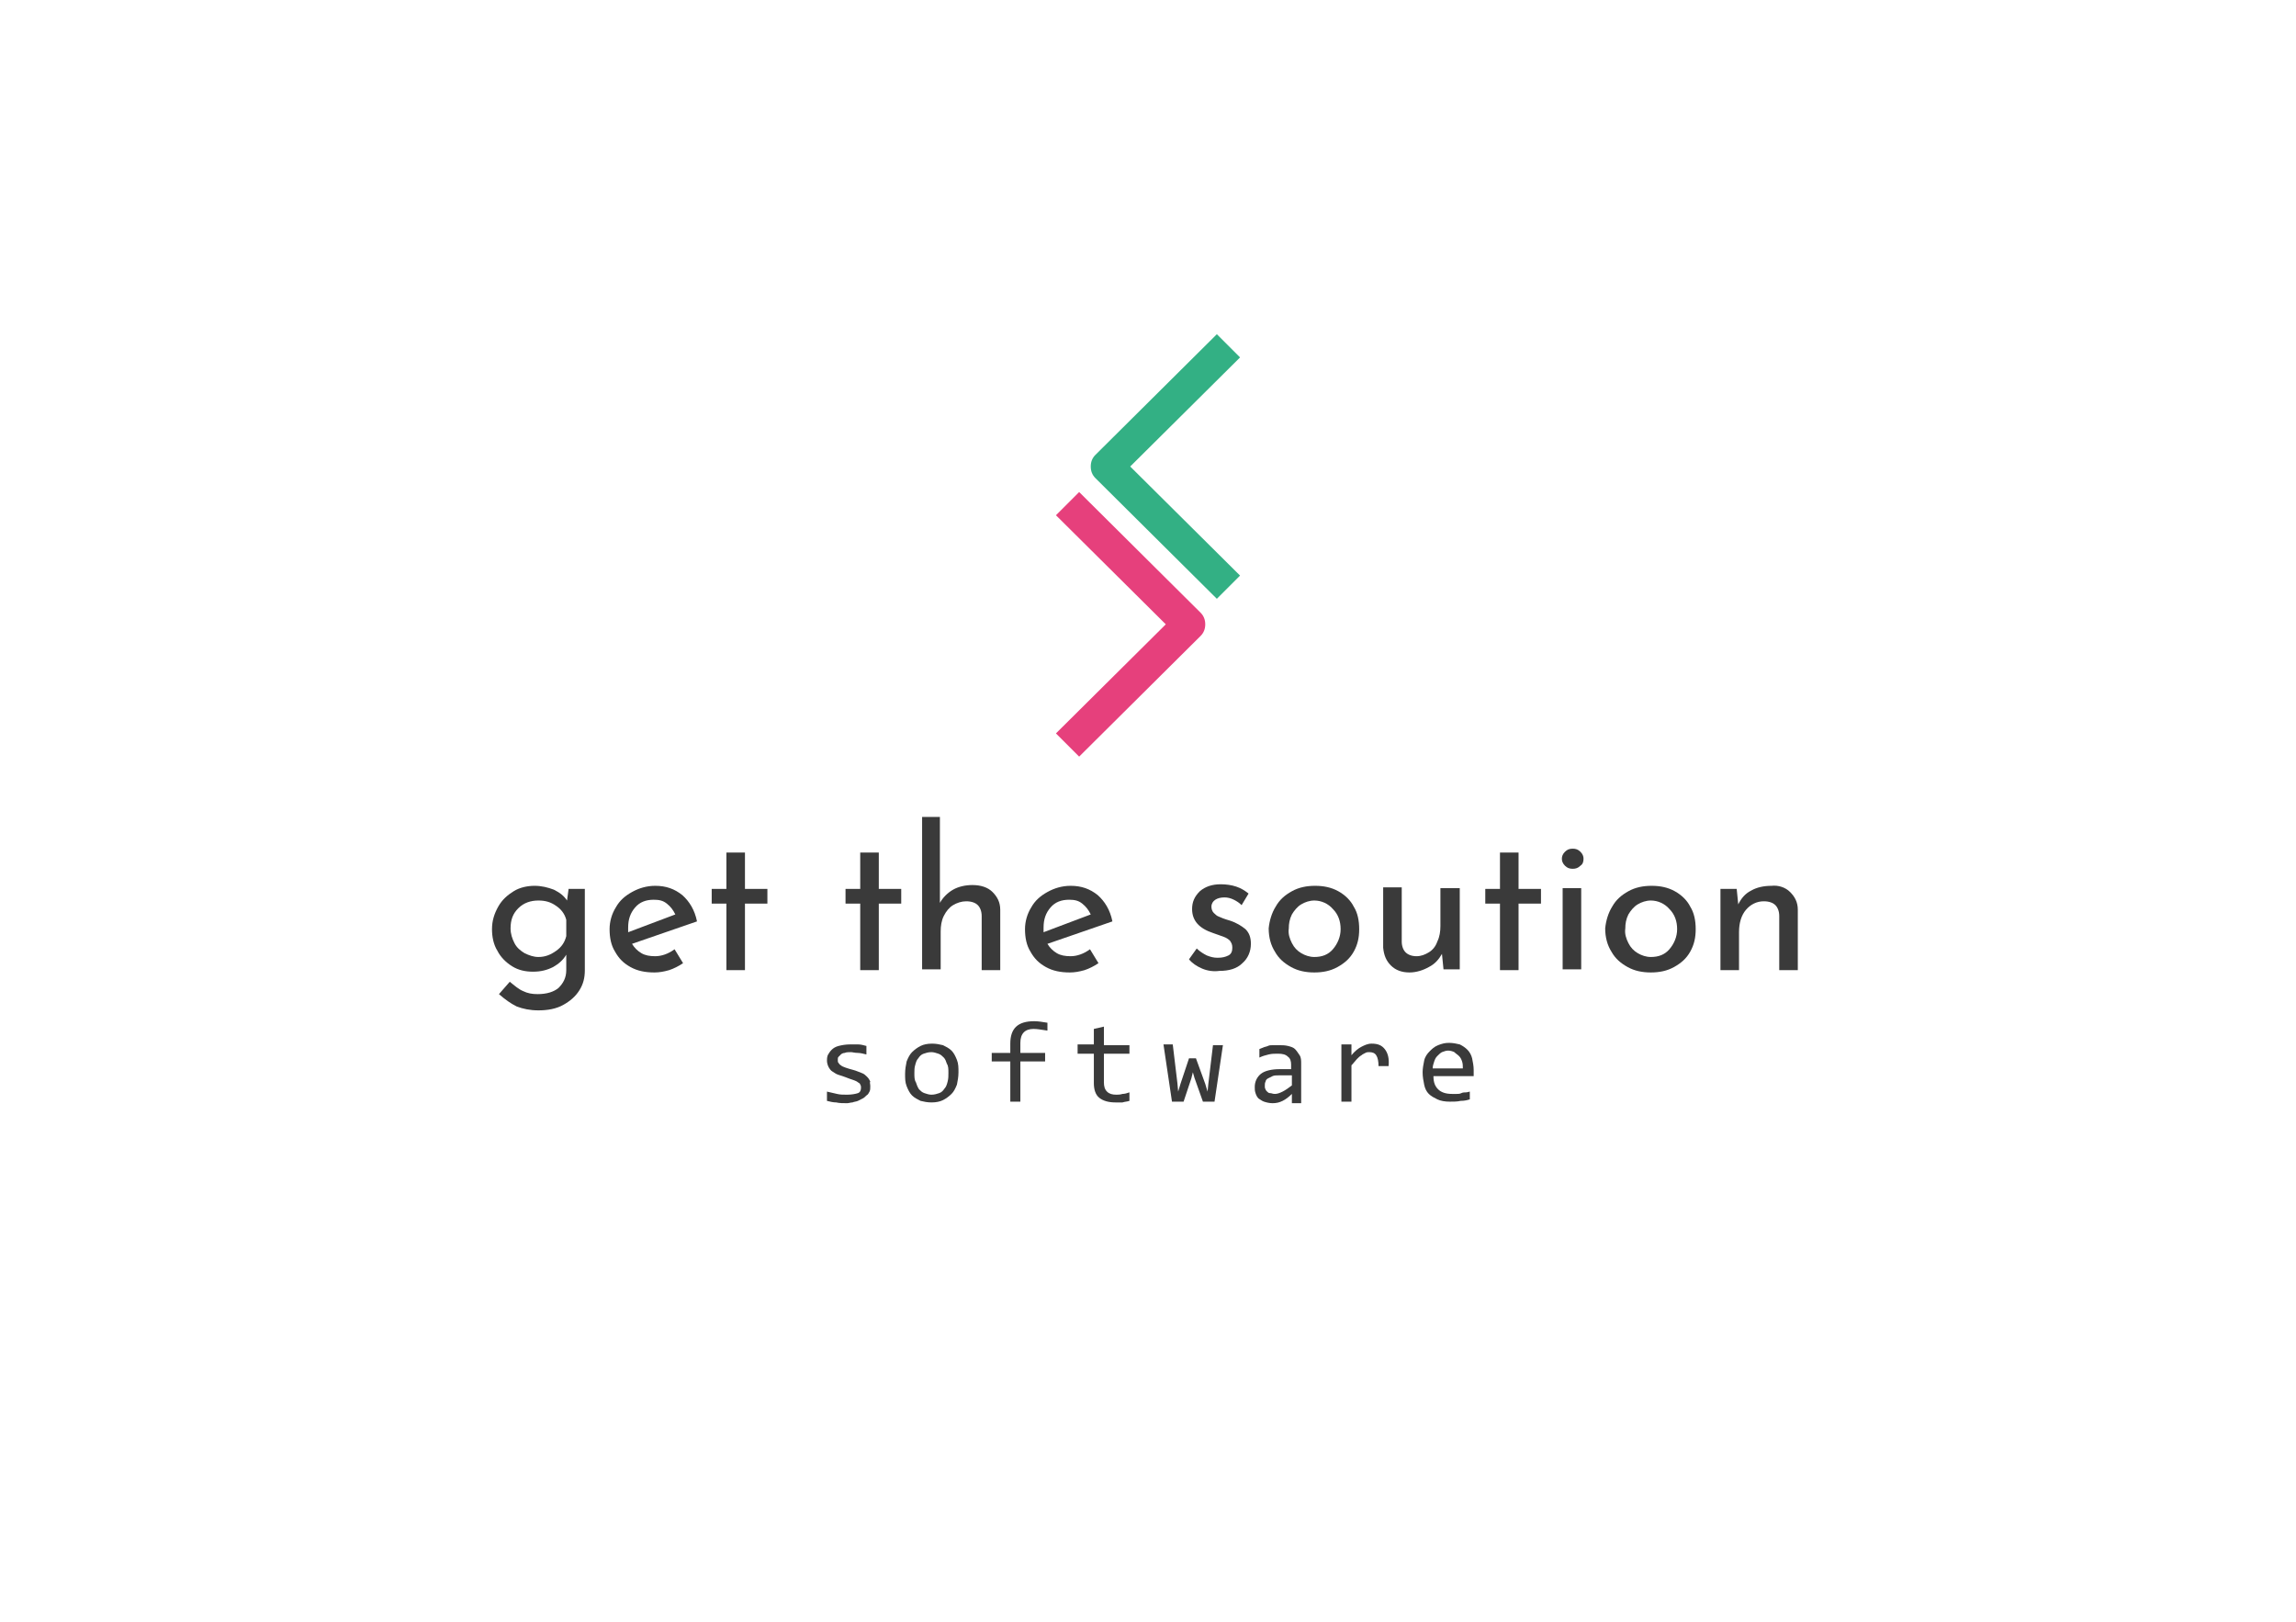
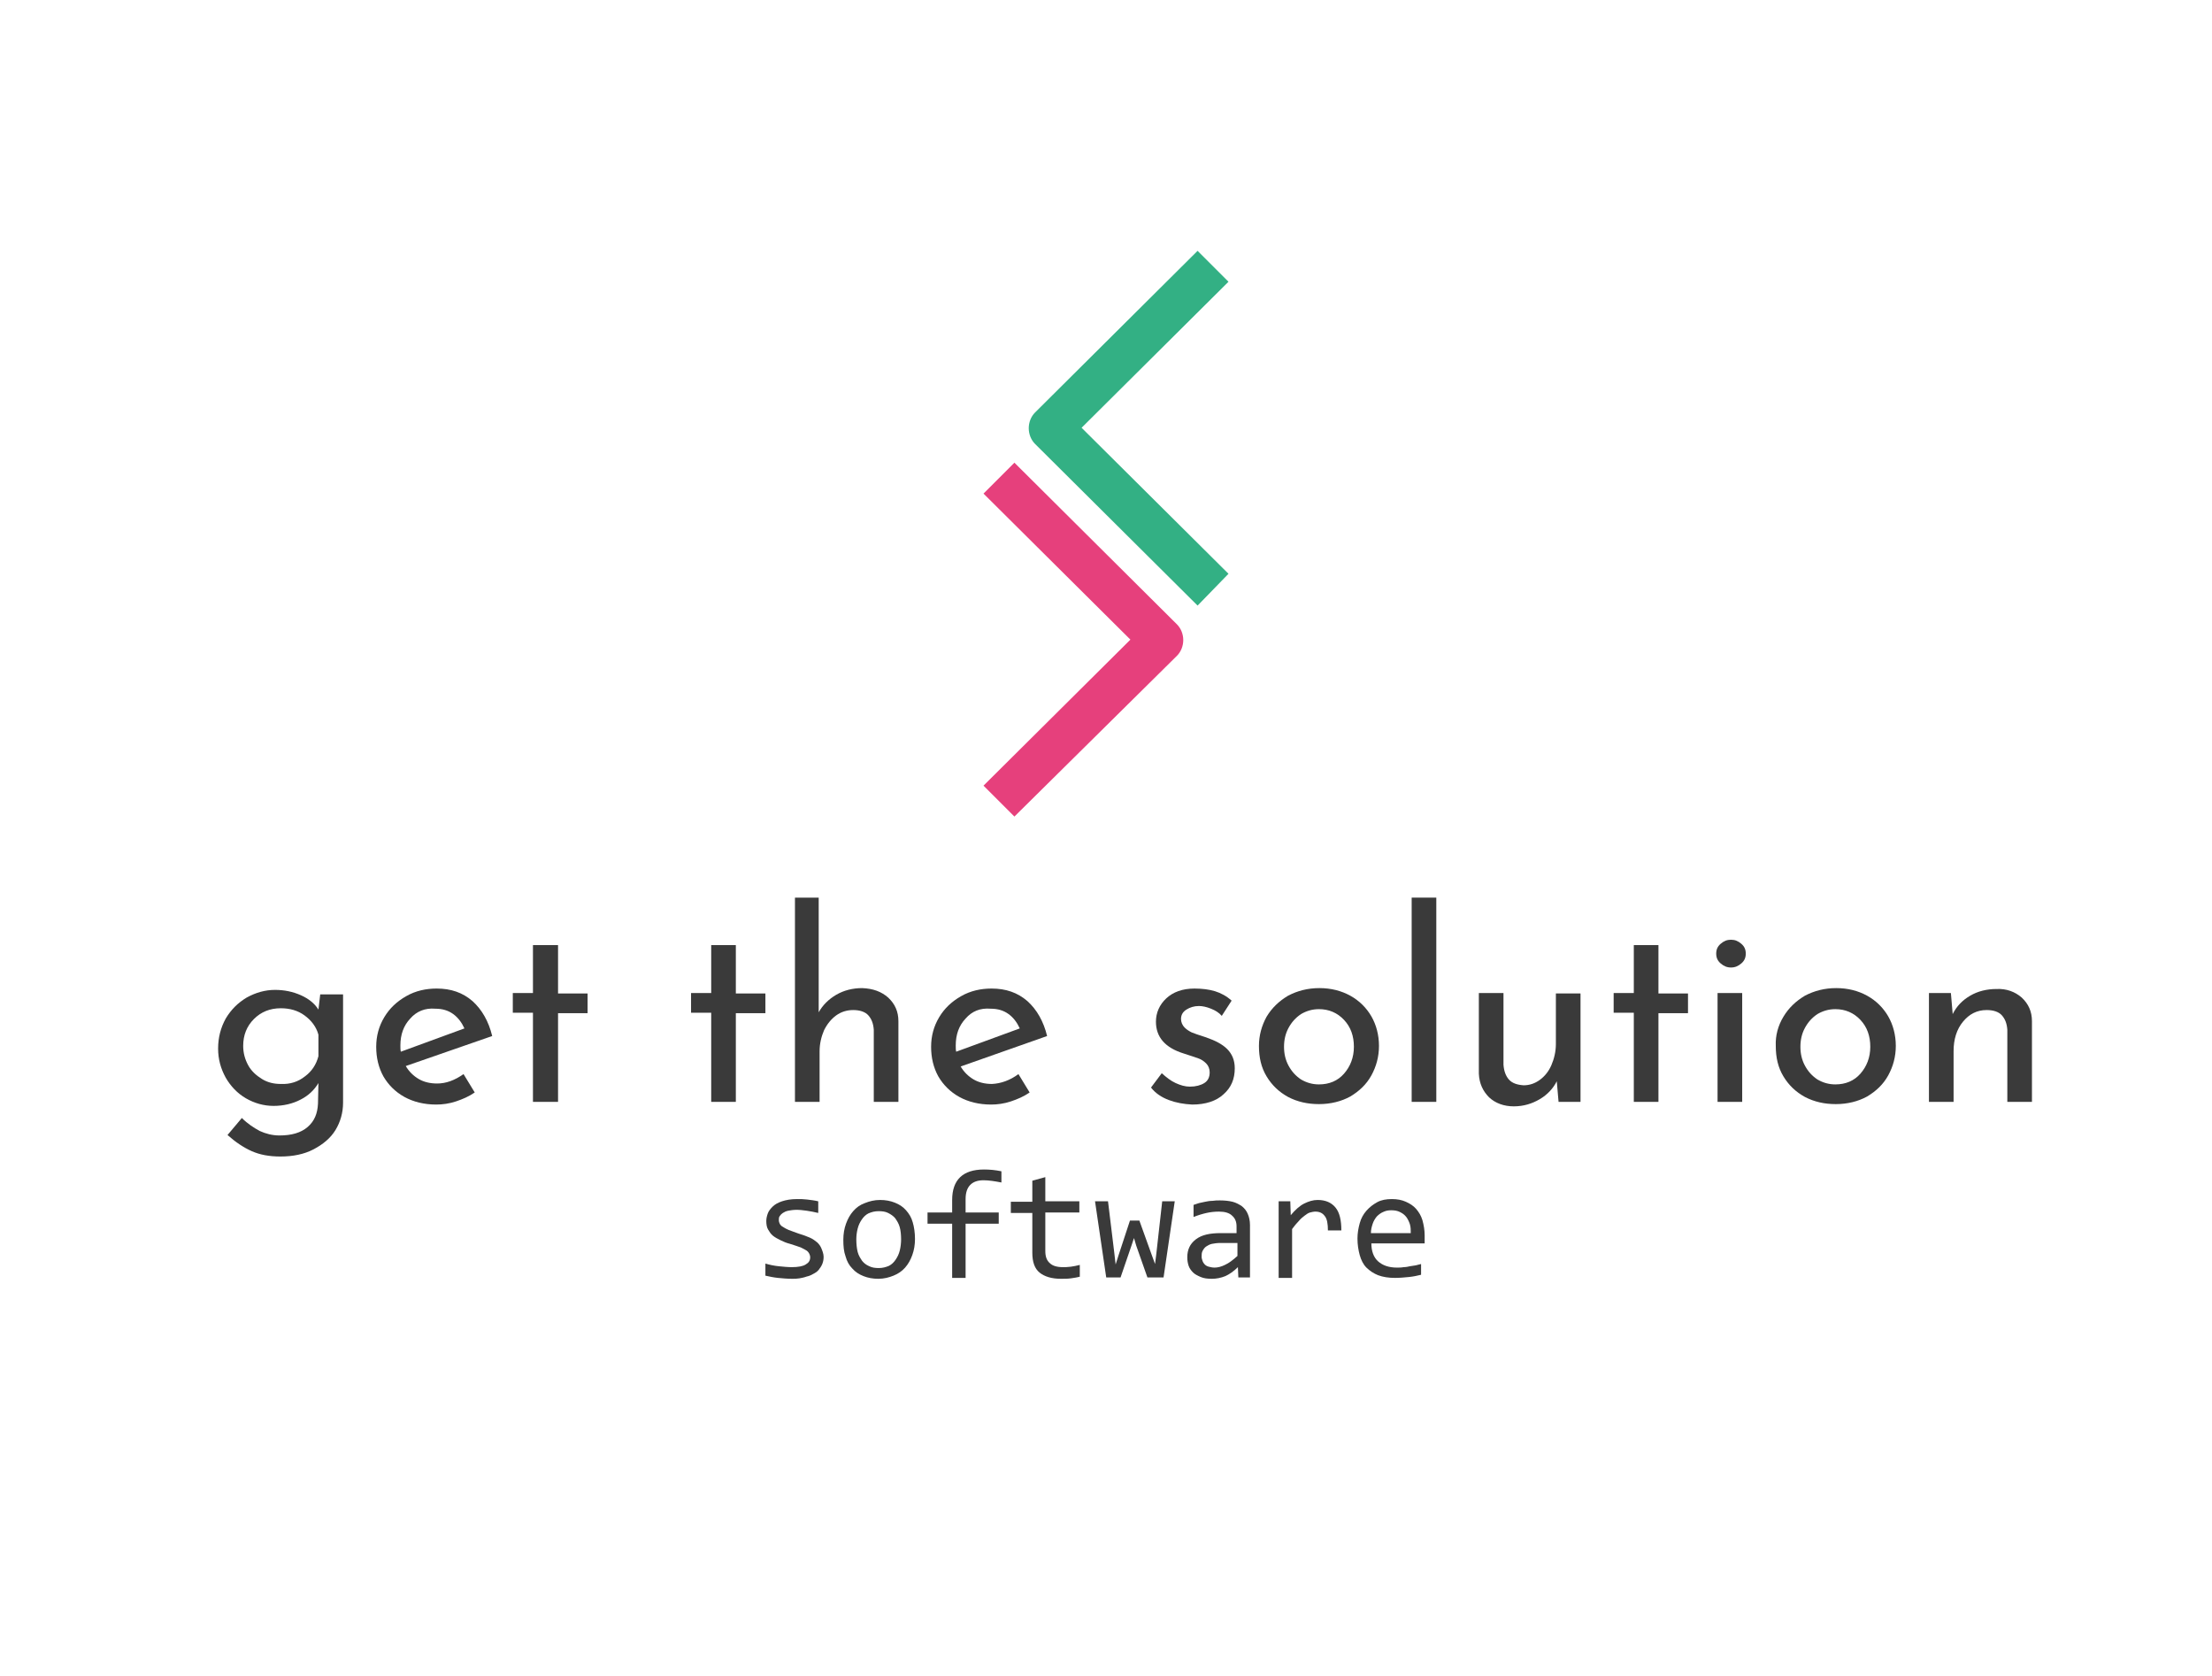
- <svg xmlns="http://www.w3.org/2000/svg" version="1.1" id="Layer_1" x="0px" y="0px" viewBox="0 0 296.8 209.6" style="enable-background:new 0 0 296.8 209.6;" xml:space="preserve">
+ <svg xmlns="http://www.w3.org/2000/svg" version="1.1" id="Layer_1" x="0px" y="0px" viewBox="0 0 493.9 374" style="enable-background:new 0 0 493.9 374;" xml:space="preserve">
  <style type="text/css">
- 	.st0{fill:#3A3A3A;}
- 	.st1{fill:#E6407C;}
- 	.st2{fill:#33B084;}
+ 	.st0{fill:none;}
+ 	.st1{enable-background:new    ;}
+ 	.st2{fill:#3A3A3A;}
+ 	.st3{fill:#E6407C;}
+ 	.st4{fill:#33B084;}
</style>
  <g>
    <g>
-       <path class="st0" d="M75.6,114.8v10.6c0,1-0.2,1.8-0.7,2.6c-0.5,0.8-1.2,1.4-2.1,1.9s-2,0.7-3.2,0.7c-1.1,0-2-0.2-2.8-0.5    c-0.8-0.4-1.5-0.9-2.3-1.6l1.4-1.6c0.6,0.5,1.2,1,1.7,1.2c0.6,0.3,1.2,0.4,1.9,0.4c1.2,0,2.1-0.3,2.7-0.8c0.6-0.6,1-1.3,1-2.3l0-2    c-0.4,0.7-1,1.2-1.7,1.6c-0.8,0.4-1.6,0.6-2.6,0.6c-1,0-1.9-0.2-2.7-0.7c-0.8-0.5-1.5-1.2-1.9-2c-0.5-0.8-0.7-1.8-0.7-2.8    c0-1.1,0.3-2,0.8-2.9c0.5-0.9,1.2-1.5,2-2c0.8-0.5,1.8-0.7,2.7-0.7c0.9,0,1.7,0.2,2.5,0.5c0.8,0.4,1.3,0.8,1.7,1.4l0.2-1.5H75.6z     M71.9,122.9c0.7-0.5,1.1-1.1,1.3-1.9v-2.1c-0.2-0.8-0.7-1.4-1.3-1.8c-0.7-0.5-1.4-0.7-2.3-0.7c-1,0-1.9,0.3-2.6,1    c-0.7,0.7-1,1.5-1,2.6c0,0.7,0.2,1.3,0.5,1.9c0.3,0.6,0.8,1,1.3,1.3c0.6,0.3,1.2,0.5,1.8,0.5C70.5,123.7,71.2,123.4,71.9,122.9z" />
-       <path class="st0" d="M87.2,122.7l1.1,1.8c-0.6,0.4-1.2,0.7-1.8,0.9c-0.7,0.2-1.3,0.3-1.9,0.3c-1.2,0-2.2-0.2-3.1-0.7    c-0.9-0.5-1.5-1.1-2-2c-0.5-0.8-0.7-1.8-0.7-2.9c0-1,0.3-2,0.8-2.8c0.5-0.9,1.2-1.5,2.1-2c0.9-0.5,1.9-0.8,3-0.8    c1.4,0,2.5,0.4,3.5,1.2c0.9,0.8,1.6,1.9,1.9,3.4l-8.4,2.9c0.3,0.5,0.7,0.9,1.2,1.2c0.5,0.3,1.1,0.4,1.8,0.4    C85.5,123.6,86.4,123.3,87.2,122.7z M82.1,117.3c-0.6,0.7-0.9,1.5-0.9,2.6c0,0.3,0,0.4,0,0.6l6.1-2.3c-0.3-0.6-0.6-1-1.1-1.4    c-0.5-0.4-1-0.5-1.7-0.5C83.5,116.3,82.7,116.6,82.1,117.3z" />
-       <path class="st0" d="M96.3,110.2v4.7h2.9v1.9h-2.9v8.6h-2.4v-8.6H92v-1.9h1.9v-4.7H96.3z" />
-       <path class="st0" d="M113.6,110.2v4.7h2.9v1.9h-2.9v8.6h-2.4v-8.6h-1.9v-1.9h1.9v-4.7H113.6z" />
-       <path class="st0" d="M128.3,115.3c0.6,0.6,1,1.3,1,2.3v7.8h-2.4v-7c0-0.6-0.2-1.1-0.5-1.4c-0.3-0.3-0.8-0.5-1.5-0.5    c-0.6,0-1.2,0.2-1.7,0.5c-0.5,0.3-0.9,0.8-1.2,1.4c-0.3,0.6-0.4,1.3-0.4,2v4.9h-2.4v-19.7h2.3v11.1c0.4-0.7,1-1.3,1.7-1.7    c0.7-0.4,1.6-0.6,2.5-0.6C126.8,114.4,127.7,114.7,128.3,115.3z" />
-       <path class="st0" d="M140.9,122.7l1.1,1.8c-0.6,0.4-1.2,0.7-1.8,0.9c-0.7,0.2-1.3,0.3-1.9,0.3c-1.2,0-2.2-0.2-3.1-0.7    c-0.9-0.5-1.5-1.1-2-2c-0.5-0.8-0.7-1.8-0.7-2.9c0-1,0.3-2,0.8-2.8c0.5-0.9,1.2-1.5,2.1-2c0.9-0.5,1.9-0.8,3-0.8    c1.4,0,2.5,0.4,3.5,1.2c0.9,0.8,1.6,1.9,1.9,3.4l-8.4,2.9c0.3,0.5,0.7,0.9,1.2,1.2c0.5,0.3,1.1,0.4,1.8,0.4    C139.2,123.6,140.1,123.3,140.9,122.7z M135.8,117.3c-0.6,0.7-0.9,1.5-0.9,2.6c0,0.3,0,0.4,0,0.6l6.1-2.3c-0.3-0.6-0.6-1-1.1-1.4    c-0.5-0.4-1-0.5-1.7-0.5C137.2,116.3,136.4,116.6,135.8,117.3z" />
-       <path class="st0" d="M155.4,125.2c-0.7-0.3-1.3-0.7-1.7-1.2l1-1.4c0.4,0.4,0.9,0.7,1.3,0.9c0.5,0.2,0.9,0.3,1.4,0.3    c0.6,0,1-0.1,1.4-0.3c0.4-0.2,0.5-0.6,0.5-1c0-0.4-0.1-0.6-0.3-0.9c-0.2-0.2-0.5-0.4-0.8-0.5c-0.3-0.1-0.8-0.3-1.4-0.5    c-1.8-0.6-2.7-1.6-2.7-3.1c0-0.9,0.3-1.6,1-2.3c0.7-0.6,1.6-0.9,2.7-0.9c0.7,0,1.4,0.1,2,0.3c0.6,0.2,1.1,0.5,1.6,0.9l-0.9,1.5    c-0.3-0.3-0.6-0.5-1-0.7c-0.4-0.2-0.8-0.3-1.2-0.3c-0.5,0-0.9,0.1-1.2,0.3c-0.3,0.2-0.5,0.5-0.5,0.9c0,0.3,0.1,0.6,0.3,0.8    c0.2,0.2,0.4,0.4,0.7,0.5c0.2,0.1,0.7,0.3,1.4,0.5c0.9,0.3,1.5,0.7,2,1.1c0.5,0.5,0.7,1.1,0.7,1.9c0,1-0.4,1.9-1.1,2.5    c-0.7,0.7-1.7,1-3,1C156.9,125.6,156.1,125.5,155.4,125.2z" />
-       <path class="st0" d="M164.9,117.2c0.5-0.9,1.2-1.5,2.1-2c0.9-0.5,1.9-0.7,3-0.7c1.1,0,2.1,0.2,3,0.7c0.9,0.5,1.6,1.2,2,2    c0.5,0.8,0.7,1.8,0.7,2.9c0,1.1-0.2,2-0.7,2.9c-0.5,0.9-1.2,1.5-2.1,2s-1.9,0.7-3,0.7c-1.1,0-2.1-0.2-3-0.7    c-0.9-0.5-1.6-1.1-2.1-2c-0.5-0.8-0.8-1.8-0.8-3C164.1,119,164.4,118,164.9,117.2z M167,121.9c0.3,0.6,0.7,1,1.2,1.3    c0.5,0.3,1.1,0.5,1.7,0.5c1,0,1.8-0.3,2.4-1c0.6-0.7,1-1.6,1-2.6c0-1-0.3-1.9-1-2.6c-0.6-0.7-1.5-1.1-2.4-1.1    c-0.6,0-1.2,0.2-1.7,0.5c-0.5,0.3-0.9,0.8-1.2,1.3c-0.3,0.6-0.4,1.2-0.4,1.8C166.5,120.7,166.7,121.3,167,121.9z" />
-       <path class="st0" d="M188.7,114.8v10.5h-2.1l-0.2-2c-0.4,0.7-0.9,1.3-1.7,1.7c-0.7,0.4-1.6,0.7-2.5,0.7c-1,0-1.8-0.3-2.4-0.9    c-0.6-0.6-0.9-1.3-1-2.3v-7.8h2.4v7c0,0.6,0.2,1.1,0.5,1.4c0.3,0.3,0.8,0.5,1.4,0.5c0.6,0,1.1-0.2,1.6-0.5    c0.5-0.3,0.9-0.8,1.1-1.4c0.3-0.6,0.4-1.3,0.4-2v-4.9H188.7z" />
-       <path class="st0" d="M196.3,110.2v4.7h2.9v1.9h-2.9v8.6h-2.4v-8.6H192v-1.9h1.9v-4.7H196.3z" />
-       <path class="st0" d="M202.3,110.1c0.3-0.3,0.6-0.4,1-0.4c0.4,0,0.7,0.1,1,0.4c0.3,0.3,0.4,0.6,0.4,0.9c0,0.4-0.1,0.7-0.4,0.9    c-0.3,0.3-0.6,0.4-1,0.4c-0.4,0-0.7-0.1-1-0.4c-0.3-0.3-0.4-0.6-0.4-0.9C201.9,110.7,202,110.4,202.3,110.1z M204.4,114.8v10.5    H202v-10.5H204.4z" />
-       <path class="st0" d="M208.4,117.2c0.5-0.9,1.2-1.5,2.1-2c0.9-0.5,1.9-0.7,3-0.7c1.1,0,2.1,0.2,3,0.7c0.9,0.5,1.6,1.2,2,2    c0.5,0.8,0.7,1.8,0.7,2.9c0,1.1-0.2,2-0.7,2.9c-0.5,0.9-1.2,1.5-2.1,2s-1.9,0.7-3,0.7c-1.1,0-2.1-0.2-3-0.7    c-0.9-0.5-1.6-1.1-2.1-2c-0.5-0.8-0.8-1.8-0.8-3C207.6,119,207.9,118,208.4,117.2z M210.5,121.9c0.3,0.6,0.7,1,1.2,1.3    c0.5,0.3,1.1,0.5,1.7,0.5c1,0,1.8-0.3,2.4-1c0.6-0.7,1-1.6,1-2.6c0-1-0.3-1.9-1-2.6c-0.6-0.7-1.5-1.1-2.4-1.1    c-0.6,0-1.2,0.2-1.7,0.5c-0.5,0.3-0.9,0.8-1.2,1.3c-0.3,0.6-0.4,1.2-0.4,1.8C210,120.7,210.2,121.3,210.5,121.9z" />
-       <path class="st0" d="M231.4,115.3c0.6,0.6,1,1.3,1,2.3v7.8H230v-7c0-0.6-0.2-1.1-0.5-1.4c-0.3-0.3-0.8-0.5-1.5-0.5    c-0.9,0-1.7,0.4-2.3,1.1c-0.6,0.7-0.9,1.7-0.9,2.9v4.9h-2.4v-10.5h2.1l0.2,2c0.4-0.8,0.9-1.4,1.7-1.8c0.7-0.4,1.6-0.6,2.6-0.6    C229.9,114.4,230.8,114.7,231.4,115.3z" />
-       <path class="st0" d="M112.5,140.4c0,0.3,0,0.5-0.1,0.7s-0.2,0.4-0.4,0.5c-0.2,0.2-0.3,0.3-0.5,0.4s-0.4,0.2-0.6,0.3    c-0.2,0.1-0.5,0.1-0.7,0.2c-0.2,0-0.5,0.1-0.7,0.1c-0.5,0-1,0-1.4-0.1c-0.4,0-0.8-0.1-1.2-0.2v-1.2c0.4,0.1,0.9,0.2,1.3,0.3    c0.4,0.1,0.8,0.1,1.3,0.1c0.6,0,1.1-0.1,1.4-0.2s0.4-0.4,0.4-0.7c0-0.1,0-0.3-0.1-0.4c0-0.1-0.1-0.2-0.3-0.3    c-0.1-0.1-0.3-0.2-0.6-0.3c-0.3-0.1-0.6-0.2-1.1-0.4c-0.3-0.1-0.6-0.2-0.9-0.3c-0.3-0.1-0.5-0.3-0.7-0.4s-0.4-0.4-0.5-0.6    s-0.2-0.5-0.2-0.8c0-0.2,0-0.4,0.1-0.7c0.1-0.2,0.3-0.5,0.5-0.7c0.2-0.2,0.5-0.4,0.9-0.5c0.4-0.1,0.9-0.2,1.5-0.2c0.3,0,0.6,0,1,0    s0.7,0.1,1.1,0.2v1.1c-0.4-0.1-0.8-0.2-1.1-0.2c-0.4,0-0.7-0.1-0.9-0.1c-0.3,0-0.6,0-0.8,0.1c-0.2,0-0.4,0.1-0.5,0.2    c-0.1,0.1-0.2,0.2-0.3,0.3c-0.1,0.1-0.1,0.2-0.1,0.4s0,0.3,0.1,0.4c0.1,0.1,0.1,0.2,0.3,0.3c0.1,0.1,0.3,0.2,0.6,0.3    s0.6,0.2,1,0.3c0.4,0.1,0.8,0.3,1.1,0.4c0.3,0.1,0.5,0.3,0.7,0.5s0.3,0.4,0.4,0.6C112.4,139.9,112.5,140.1,112.5,140.4z" />
-       <path class="st0" d="M123.9,138.6c0,0.6-0.1,1.1-0.2,1.6c-0.2,0.5-0.4,0.9-0.7,1.2c-0.3,0.3-0.7,0.6-1.1,0.8    c-0.4,0.2-0.9,0.3-1.5,0.3c-0.5,0-1-0.1-1.4-0.2c-0.4-0.2-0.8-0.4-1.1-0.7c-0.3-0.3-0.5-0.7-0.7-1.2c-0.2-0.5-0.2-1-0.2-1.6    c0-0.6,0.1-1.1,0.2-1.6c0.2-0.5,0.4-0.9,0.7-1.2s0.7-0.6,1.1-0.8s0.9-0.3,1.5-0.3c0.5,0,1,0.1,1.4,0.2c0.4,0.2,0.8,0.4,1.1,0.7    c0.3,0.3,0.5,0.7,0.7,1.2C123.9,137.5,123.9,138,123.9,138.6z M122.6,138.7c0-0.5,0-0.9-0.2-1.2c-0.1-0.3-0.2-0.6-0.4-0.8    c-0.2-0.2-0.4-0.4-0.7-0.5c-0.3-0.1-0.6-0.2-0.9-0.2c-0.4,0-0.7,0.1-1,0.2c-0.3,0.1-0.5,0.3-0.7,0.6c-0.2,0.2-0.3,0.5-0.4,0.9    c-0.1,0.3-0.1,0.7-0.1,1c0,0.5,0,0.9,0.2,1.2c0.1,0.3,0.2,0.6,0.4,0.9c0.2,0.2,0.4,0.4,0.7,0.5c0.3,0.1,0.6,0.2,0.9,0.2    c0.4,0,0.7-0.1,1-0.2c0.3-0.1,0.5-0.3,0.7-0.6c0.2-0.2,0.3-0.5,0.4-0.9C122.6,139.4,122.6,139.1,122.6,138.7z" />
-       <path class="st0" d="M135.3,133.2c-0.7-0.1-1.2-0.2-1.7-0.2c-1.1,0-1.7,0.6-1.7,1.8v1.3h3.2v1.1h-3.2v5.2h-1.3v-5.2h-2.4v-1.1h2.4    v-1.2c0-2,1-2.9,3.1-2.9c0.5,0,1.1,0.1,1.7,0.2V133.2z" />
-       <path class="st0" d="M146,142.3c-0.3,0.1-0.6,0.1-0.9,0.2c-0.3,0-0.6,0-0.9,0c-0.9,0-1.6-0.2-2.1-0.6c-0.5-0.4-0.7-1.1-0.7-1.9    v-3.8h-2.1V135h2.1v-2l1.3-0.3v2.4h3.3v1.1h-3.3v3.7c0,0.5,0.1,0.9,0.4,1.2c0.3,0.3,0.7,0.4,1.2,0.4c0.2,0,0.5,0,0.8-0.1    c0.3,0,0.6-0.1,0.9-0.2V142.3z" />
-       <path class="st0" d="M158.1,135l-1.1,7.4h-1.5l-1.1-3.1l-0.2-0.7l-0.2,0.8l-1,3h-1.5l-1.1-7.4h1.2l0.6,5l0.1,1.1l0.3-1l1.1-3.3    h0.9l1.2,3.3l0.3,1l0.1-1l0.6-5H158.1z" />
-       <path class="st0" d="M167,142.4l0-1c-0.4,0.4-0.8,0.7-1.2,0.9c-0.4,0.2-0.8,0.3-1.3,0.3c-0.4,0-0.8-0.1-1.1-0.2s-0.5-0.3-0.7-0.4    c-0.2-0.2-0.3-0.4-0.4-0.7c-0.1-0.3-0.1-0.5-0.1-0.8c0-0.7,0.3-1.3,0.8-1.7c0.5-0.4,1.4-0.6,2.4-0.6h1.5v-0.6c0-0.4-0.1-0.8-0.4-1    c-0.3-0.3-0.7-0.4-1.3-0.4c-0.4,0-0.8,0-1.2,0.1c-0.4,0.1-0.8,0.2-1.2,0.4v-1.1c0.2-0.1,0.3-0.1,0.5-0.2c0.2-0.1,0.4-0.1,0.6-0.2    s0.4-0.1,0.7-0.1c0.2,0,0.5,0,0.7,0c0.4,0,0.8,0,1.2,0.1c0.4,0.1,0.7,0.2,0.9,0.4c0.2,0.2,0.4,0.5,0.6,0.8s0.2,0.7,0.2,1.1v5.1    H167z M166.9,139h-1.6c-0.3,0-0.6,0-0.8,0.1c-0.2,0.1-0.4,0.2-0.6,0.3s-0.3,0.3-0.3,0.4c-0.1,0.2-0.1,0.3-0.1,0.6    c0,0.1,0,0.3,0.1,0.4c0,0.1,0.1,0.2,0.2,0.3s0.2,0.2,0.4,0.2s0.3,0.1,0.6,0.1c0.3,0,0.6-0.1,1-0.3c0.4-0.2,0.8-0.5,1.2-0.8V139z" />
-       <path class="st0" d="M173.5,135h1.2l0,1.4c0.4-0.5,0.9-0.9,1.3-1.1c0.4-0.2,0.8-0.4,1.3-0.4c0.8,0,1.3,0.2,1.7,0.7    c0.4,0.5,0.6,1.2,0.5,2.2h-1.3c0-0.6-0.1-1.1-0.3-1.4c-0.2-0.3-0.5-0.4-0.9-0.4c-0.2,0-0.3,0-0.5,0.1c-0.2,0.1-0.4,0.2-0.5,0.3    c-0.2,0.1-0.4,0.3-0.6,0.5s-0.4,0.5-0.7,0.8v4.7h-1.3V135z" />
-       <path class="st0" d="M190.5,138.3c0,0.2,0,0.3,0,0.5s0,0.2,0,0.3h-5.2c0,0.8,0.2,1.3,0.6,1.7c0.4,0.4,1,0.6,1.8,0.6    c0.2,0,0.4,0,0.6,0c0.2,0,0.4,0,0.6-0.1s0.4-0.1,0.6-0.1c0.2,0,0.4-0.1,0.5-0.1v1c-0.3,0.1-0.7,0.2-1.2,0.2    c-0.4,0.1-0.9,0.1-1.4,0.1c-0.6,0-1.2-0.1-1.6-0.3s-0.8-0.4-1.1-0.7c-0.3-0.3-0.5-0.7-0.6-1.2c-0.1-0.5-0.2-1-0.2-1.6    c0-0.5,0.1-1,0.2-1.5c0.1-0.5,0.4-0.9,0.7-1.2c0.3-0.3,0.6-0.6,1.1-0.8s0.9-0.3,1.4-0.3c0.5,0,1,0.1,1.4,0.2    c0.4,0.2,0.7,0.4,1,0.7c0.3,0.3,0.5,0.7,0.6,1.1C190.4,137.3,190.5,137.8,190.5,138.3z M189.1,138.1c0-0.3,0-0.6-0.1-0.9    c-0.1-0.3-0.2-0.5-0.4-0.7c-0.2-0.2-0.4-0.3-0.6-0.5c-0.2-0.1-0.5-0.2-0.8-0.2c-0.3,0-0.5,0.1-0.8,0.2c-0.2,0.1-0.4,0.3-0.6,0.5    s-0.3,0.4-0.4,0.7c-0.1,0.3-0.2,0.6-0.2,0.9H189.1z" />
+       <rect x="29.2" y="200.4" class="st0" width="435.5" height="217.2" />
+     </g>
+     <g class="st1">
+       <path class="st2" d="M76.6,221.7v24.5c0,2.2-0.6,4.3-1.7,6.1c-1.1,1.8-2.8,3.2-4.9,4.3c-2.1,1.1-4.6,1.6-7.4,1.6    c-2.5,0-4.6-0.4-6.4-1.2c-1.8-0.8-3.6-2-5.4-3.6l3.2-3.8c1.3,1.3,2.7,2.2,4,2.9c1.3,0.6,2.8,1,4.4,1c2.7,0,4.8-0.6,6.3-1.9    s2.2-3,2.3-5.2l0.1-4.6c-0.9,1.5-2.2,2.8-4,3.7c-1.7,0.9-3.8,1.4-6,1.4c-2.2,0-4.3-0.6-6.2-1.7c-1.9-1.1-3.4-2.7-4.5-4.6    c-1.1-2-1.7-4.1-1.7-6.5c0-2.5,0.6-4.7,1.7-6.7c1.2-2,2.7-3.5,4.7-4.7c2-1.1,4.1-1.7,6.3-1.7c2.1,0,4,0.4,5.8,1.2    c1.8,0.8,3.1,1.9,3.9,3.2l0.4-3.4H76.6z M68.1,240.3c1.5-1.1,2.5-2.6,3-4.5v-4.8c-0.5-1.8-1.6-3.2-3.1-4.3    c-1.5-1.1-3.3-1.6-5.3-1.6c-2.4,0-4.4,0.8-6,2.4c-1.6,1.6-2.4,3.6-2.4,6c0,1.6,0.4,3,1.1,4.3c0.7,1.3,1.8,2.3,3.1,3.1    c1.3,0.8,2.7,1.1,4.2,1.1C64.8,242.1,66.6,241.5,68.1,240.3z" />
+       <path class="st2" d="M103.5,239.8l2.5,4.1c-1.3,0.9-2.7,1.5-4.2,2c-1.5,0.5-3,0.7-4.4,0.7c-2.7,0-5.1-0.6-7.1-1.7    c-2-1.1-3.6-2.7-4.7-4.6c-1.1-2-1.6-4.2-1.6-6.6c0-2.4,0.6-4.6,1.8-6.6c1.2-2,2.8-3.5,4.9-4.7c2.1-1.2,4.4-1.7,6.8-1.7    c3.2,0,5.8,0.9,8,2.8c2.1,1.9,3.6,4.5,4.4,7.8L90.6,238c0.7,1.2,1.7,2.2,2.9,2.9c1.2,0.7,2.6,1,4.1,1    C99.6,241.9,101.5,241.2,103.5,239.8z M91.6,227.4c-1.5,1.6-2.2,3.6-2.2,6c0,0.6,0,1,0.1,1.4l14.2-5.2c-0.6-1.3-1.4-2.4-2.5-3.2    c-1.1-0.8-2.4-1.2-4-1.2C94.9,225,93,225.8,91.6,227.4z" />
+       <path class="st2" d="M124.6,211v10.8h6.6v4.4h-6.6V246H119v-19.9h-4.5v-4.4h4.5V211H124.6z" />
+       <path class="st2" d="M164.3,211v10.8h6.6v4.4h-6.6V246h-5.5v-19.9h-4.5v-4.4h4.5V211H164.3z" />
+       <path class="st2" d="M198.3,222.7c1.5,1.4,2.3,3.1,2.3,5.3v18h-5.5v-16.1c-0.1-1.4-0.5-2.4-1.2-3.2c-0.7-0.8-1.9-1.2-3.4-1.2    c-1.4,0-2.7,0.4-3.8,1.2c-1.1,0.8-2,1.9-2.7,3.3c-0.6,1.4-1,3-1,4.7V246h-5.5v-45.6h5.3v25.6c0.9-1.6,2.2-2.9,3.9-3.9    c1.7-1,3.7-1.5,5.8-1.5C195,220.7,196.8,221.4,198.3,222.7z" />
+       <path class="st2" d="M227.4,239.8l2.5,4.1c-1.3,0.9-2.7,1.5-4.2,2c-1.5,0.5-3,0.7-4.4,0.7c-2.7,0-5.1-0.6-7.1-1.7    c-2-1.1-3.6-2.7-4.7-4.6c-1.1-2-1.6-4.2-1.6-6.6c0-2.4,0.6-4.6,1.8-6.6c1.2-2,2.8-3.5,4.9-4.7c2.1-1.2,4.4-1.7,6.8-1.7    c3.2,0,5.8,0.9,8,2.8c2.1,1.9,3.6,4.5,4.4,7.8l-19.3,6.8c0.7,1.2,1.7,2.2,2.9,2.9c1.2,0.7,2.6,1,4.1,1    C223.5,241.9,225.5,241.2,227.4,239.8z M215.6,227.4c-1.5,1.6-2.2,3.6-2.2,6c0,0.6,0,1,0.1,1.4l14.2-5.2c-0.6-1.3-1.4-2.4-2.5-3.2    c-1.1-0.8-2.4-1.2-4-1.2C218.8,225,217,225.8,215.6,227.4z" />
+       <path class="st2" d="M261,245.6c-1.6-0.6-3-1.5-4-2.8l2.4-3.2c1,0.9,2,1.7,3.1,2.2c1.1,0.5,2.1,0.8,3.2,0.8c1.3,0,2.4-0.3,3.2-0.8    c0.8-0.5,1.2-1.3,1.2-2.4c0-0.8-0.3-1.5-0.8-2c-0.5-0.5-1.1-0.9-1.7-1.1c-0.6-0.2-1.7-0.6-3.3-1.1c-4.2-1.3-6.2-3.7-6.2-7.1    c0-2,0.8-3.8,2.3-5.2c1.5-1.4,3.6-2.2,6.3-2.2c1.7,0,3.3,0.2,4.6,0.6c1.3,0.4,2.6,1.1,3.7,2.1l-2.2,3.4c-0.6-0.7-1.4-1.2-2.4-1.6    c-1-0.4-1.9-0.6-2.7-0.6c-1.1,0-2,0.3-2.8,0.8c-0.8,0.5-1.2,1.2-1.2,2.1c0,0.7,0.3,1.4,0.8,1.9c0.5,0.5,1,0.8,1.6,1.1    c0.5,0.2,1.6,0.6,3.2,1.1c2,0.7,3.6,1.5,4.7,2.6c1.1,1.1,1.7,2.5,1.7,4.3c0,2.4-0.8,4.3-2.5,5.8c-1.6,1.5-4,2.3-7,2.3    C264.3,246.5,262.6,246.2,261,245.6z" />
+       <path class="st2" d="M282.8,227c1.2-2,2.8-3.5,4.8-4.7c2.1-1.1,4.4-1.7,7-1.7s4.9,0.6,6.9,1.7c2,1.1,3.6,2.7,4.7,4.6    s1.7,4.2,1.7,6.6c0,2.4-0.6,4.6-1.7,6.6c-1.1,2-2.7,3.5-4.7,4.7c-2,1.1-4.4,1.7-7,1.7c-2.5,0-4.8-0.5-6.9-1.6    c-2-1.1-3.6-2.6-4.8-4.6c-1.2-2-1.7-4.2-1.7-6.8C281.1,231.2,281.7,229,282.8,227z M287.7,237.9c0.7,1.3,1.6,2.3,2.8,3.1    c1.2,0.7,2.5,1.1,4,1.1c2.3,0,4.2-0.8,5.6-2.4s2.2-3.6,2.2-6c0-2.4-0.7-4.4-2.2-6c-1.5-1.6-3.4-2.4-5.6-2.4c-1.5,0-2.8,0.4-4,1.1    c-1.2,0.8-2.1,1.8-2.8,3.1s-1,2.7-1,4.2S287,236.6,287.7,237.9z" />
+       <path class="st2" d="M320.7,200.4V246h-5.5v-45.6H320.7z" />
+       <path class="st2" d="M352.9,221.7V246h-4.9l-0.4-4.6c-0.8,1.6-2.1,3-3.8,4c-1.7,1-3.6,1.6-5.8,1.6c-2.2,0-4.1-0.7-5.5-2    c-1.4-1.4-2.2-3.1-2.3-5.3v-18h5.5v16c0.1,1.4,0.5,2.5,1.2,3.3c0.7,0.8,1.8,1.2,3.3,1.3c1.3,0,2.5-0.4,3.6-1.2    c1.1-0.8,2-1.9,2.6-3.3c0.6-1.4,1-3,1-4.7v-11.3H352.9z" />
+       <path class="st2" d="M370.3,211v10.8h6.6v4.4h-6.6V246h-5.5v-19.9h-4.5v-4.4h4.5V211H370.3z" />
+       <path class="st2" d="M384.2,210.7c0.7-0.6,1.4-0.9,2.3-0.9c0.9,0,1.6,0.3,2.3,0.9s1,1.3,1,2.2c0,0.9-0.3,1.6-1,2.2    s-1.4,0.9-2.3,0.9c-0.9,0-1.6-0.3-2.3-0.9c-0.7-0.6-1-1.3-1-2.2C383.2,212,383.5,211.3,384.2,210.7z M389,221.7V246h-5.5v-24.3    H389z" />
+       <path class="st2" d="M398.2,227c1.2-2,2.8-3.5,4.8-4.7c2.1-1.1,4.4-1.7,7-1.7s4.9,0.6,6.9,1.7c2,1.1,3.6,2.7,4.7,4.6    s1.7,4.2,1.7,6.6c0,2.4-0.6,4.6-1.7,6.6c-1.1,2-2.7,3.5-4.7,4.7c-2,1.1-4.4,1.7-7,1.7c-2.5,0-4.8-0.5-6.9-1.6    c-2-1.1-3.6-2.6-4.8-4.6c-1.2-2-1.7-4.2-1.7-6.8C396.4,231.2,397,229,398.2,227z M403,237.9c0.7,1.3,1.6,2.3,2.8,3.1    c1.2,0.7,2.5,1.1,4,1.1c2.3,0,4.2-0.8,5.6-2.4s2.2-3.6,2.2-6c0-2.4-0.7-4.4-2.2-6c-1.5-1.6-3.4-2.4-5.6-2.4c-1.5,0-2.8,0.4-4,1.1    c-1.2,0.8-2.1,1.8-2.8,3.1s-1,2.7-1,4.2S402.3,236.6,403,237.9z" />
+       <path class="st2" d="M451.4,222.7c1.5,1.4,2.3,3.1,2.3,5.3v18h-5.5v-16.1c-0.1-1.4-0.5-2.4-1.2-3.2s-1.9-1.2-3.4-1.2    c-2.2,0-3.9,0.9-5.3,2.6c-1.4,1.7-2.1,3.9-2.1,6.6V246h-5.5v-24.3h4.9l0.4,4.7c0.9-1.8,2.2-3.1,3.9-4.1c1.7-1,3.7-1.5,5.9-1.5    C448,220.7,449.9,221.4,451.4,222.7z" />
+     </g>
+     <g class="st1">
+       <path class="st2" d="M183.9,280.6c0,0.6-0.1,1.1-0.3,1.6c-0.2,0.5-0.5,0.9-0.8,1.3c-0.3,0.4-0.8,0.7-1.2,0.9    c-0.5,0.3-1,0.5-1.5,0.6c-0.5,0.2-1.1,0.3-1.6,0.4c-0.6,0.1-1.1,0.1-1.6,0.1c-1.1,0-2.2-0.1-3.2-0.2s-1.9-0.3-2.8-0.5v-2.7    c1,0.3,2,0.5,3,0.6c1,0.1,2,0.2,2.9,0.2c1.4,0,2.5-0.2,3.1-0.6c0.7-0.4,1-0.9,1-1.6c0-0.3-0.1-0.6-0.2-0.8    c-0.1-0.2-0.3-0.5-0.6-0.7c-0.3-0.2-0.7-0.4-1.3-0.7c-0.6-0.2-1.4-0.5-2.4-0.8c-0.8-0.2-1.5-0.5-2.1-0.8c-0.6-0.3-1.2-0.6-1.7-1    c-0.5-0.4-0.8-0.9-1.1-1.4s-0.4-1.2-0.4-1.9c0-0.5,0.1-1,0.3-1.6s0.6-1.1,1.1-1.6c0.5-0.5,1.2-0.9,2.1-1.2s2-0.5,3.4-0.5    c0.7,0,1.4,0,2.2,0.1c0.8,0.1,1.7,0.2,2.5,0.4v2.6c-0.9-0.2-1.8-0.4-2.6-0.5c-0.8-0.1-1.5-0.2-2.2-0.2c-0.7,0-1.4,0.1-1.9,0.2    c-0.5,0.1-0.9,0.3-1.2,0.5s-0.5,0.4-0.7,0.7s-0.2,0.5-0.2,0.9c0,0.3,0.1,0.6,0.2,0.8c0.1,0.2,0.3,0.5,0.7,0.7    c0.3,0.2,0.8,0.5,1.3,0.7c0.6,0.2,1.3,0.5,2.2,0.8c1,0.3,1.8,0.6,2.5,0.9c0.7,0.3,1.2,0.7,1.7,1.1c0.4,0.4,0.7,0.8,0.9,1.3    S183.9,279.9,183.9,280.6z" />
+       <path class="st2" d="M204.3,276.6c0,1.3-0.2,2.5-0.6,3.6c-0.4,1.1-0.9,2-1.6,2.8c-0.7,0.8-1.6,1.4-2.6,1.8c-1,0.4-2.1,0.7-3.4,0.7    c-1.2,0-2.3-0.2-3.3-0.6c-1-0.4-1.8-0.9-2.5-1.7c-0.7-0.7-1.2-1.6-1.5-2.7c-0.4-1.1-0.5-2.3-0.5-3.7c0-1.3,0.2-2.5,0.6-3.6    s0.9-2,1.6-2.8c0.7-0.8,1.5-1.4,2.6-1.8c1-0.4,2.1-0.7,3.4-0.7c1.2,0,2.3,0.2,3.3,0.6c1,0.4,1.8,0.9,2.5,1.7s1.2,1.6,1.5,2.7    C204.1,273.9,204.3,275.2,204.3,276.6z M201.2,276.7c0-1-0.1-2-0.3-2.7c-0.2-0.8-0.6-1.4-1-2c-0.4-0.5-1-0.9-1.6-1.2    s-1.3-0.4-2.1-0.4c-0.9,0-1.6,0.2-2.3,0.5c-0.6,0.3-1.1,0.8-1.5,1.4c-0.4,0.6-0.7,1.2-0.9,2c-0.2,0.8-0.3,1.6-0.3,2.4    c0,1,0.1,2,0.3,2.8s0.6,1.4,1,2c0.4,0.5,0.9,0.9,1.6,1.2c0.6,0.3,1.3,0.4,2.1,0.4c0.9,0,1.6-0.2,2.3-0.5c0.6-0.3,1.1-0.8,1.5-1.4    c0.4-0.6,0.7-1.2,0.9-2S201.2,277.5,201.2,276.7z" />
+       <path class="st2" d="M223.6,264c-1.5-0.3-2.9-0.5-4-0.5c-2.6,0-4,1.4-4,4.2v3h7.4v2.5h-7.4v12.1h-3v-12.1h-5.5v-2.5h5.5v-2.8    c0-4.5,2.4-6.8,7.1-6.8c1.2,0,2.5,0.1,3.9,0.4V264z" />
+       <path class="st2" d="M241.2,285c-0.7,0.2-1.4,0.3-2.1,0.4c-0.7,0.1-1.4,0.1-2.2,0.1c-2.1,0-3.7-0.5-4.8-1.4s-1.6-2.4-1.6-4.4v-8.9    h-4.8v-2.5h4.8v-4.7l2.9-0.8v5.4h7.6v2.5h-7.6v8.6c0,1.2,0.3,2.1,1,2.7c0.6,0.6,1.6,0.9,2.9,0.9c0.5,0,1.1,0,1.8-0.1    c0.6-0.1,1.3-0.2,2-0.4V285z" />
+       <path class="st2" d="M262.3,268.2l-2.5,17h-3.6l-2.5-7.1l-0.5-1.7l-0.6,1.8l-2.4,7H247l-2.5-17h2.9l1.4,11.5l0.3,2.6l0.7-2.2    l2.5-7.6h2.1l2.7,7.5l0.8,2.2l0.3-2.4l1.3-11.6H262.3z" />
+       <path class="st2" d="M276.5,285.2l-0.1-2.3c-0.9,0.9-1.9,1.6-2.8,2c-1,0.4-2,0.6-3,0.6c-1,0-1.8-0.1-2.5-0.4s-1.3-0.6-1.7-1    c-0.4-0.4-0.8-0.9-1-1.5c-0.2-0.6-0.3-1.2-0.3-1.9c0-1.7,0.6-3,1.9-4c1.3-1,3.1-1.4,5.6-1.4h3.5v-1.5c0-1-0.3-1.8-1-2.4    c-0.6-0.6-1.6-0.9-2.9-0.9c-1,0-1.9,0.1-2.8,0.3c-0.9,0.2-1.9,0.5-2.9,0.9V269c0.4-0.1,0.8-0.3,1.2-0.4c0.5-0.1,0.9-0.2,1.4-0.3    c0.5-0.1,1-0.2,1.6-0.2c0.6-0.1,1.1-0.1,1.7-0.1c1,0,2,0.1,2.8,0.3c0.8,0.2,1.5,0.6,2.1,1c0.6,0.5,1,1,1.3,1.7s0.5,1.5,0.5,2.5    v11.7H276.5z M276.2,277.5h-3.7c-0.7,0-1.4,0.1-1.9,0.2c-0.5,0.1-1,0.4-1.3,0.6s-0.6,0.6-0.8,1c-0.2,0.4-0.2,0.8-0.2,1.3    c0,0.3,0.1,0.6,0.2,0.9c0.1,0.3,0.3,0.6,0.5,0.8c0.2,0.2,0.5,0.4,0.9,0.5c0.4,0.1,0.8,0.2,1.3,0.2c0.7,0,1.5-0.2,2.3-0.6    c0.9-0.4,1.8-1.1,2.8-2V277.5z" />
+       <path class="st2" d="M285.4,268.2h2.7l0.1,3.1c1-1.2,2-2.1,3-2.6c1-0.5,2-0.8,3-0.8c1.8,0,3.1,0.6,4,1.7c0.9,1.1,1.3,2.8,1.3,5.1    h-3c0-1.5-0.2-2.6-0.7-3.2c-0.5-0.7-1.2-1-2.1-1c-0.4,0-0.8,0.1-1.2,0.2s-0.8,0.4-1.2,0.7c-0.4,0.3-0.9,0.7-1.3,1.2    c-0.5,0.5-1,1.1-1.5,1.8v10.9h-3V268.2z" />
+       <path class="st2" d="M318.1,275.8c0,0.4,0,0.8,0,1c0,0.3,0,0.5,0,0.8h-11.9c0,1.7,0.5,3.1,1.5,4c1,0.9,2.4,1.4,4.2,1.4    c0.5,0,1,0,1.5-0.1c0.5,0,1-0.1,1.4-0.2s0.9-0.1,1.3-0.2c0.4-0.1,0.8-0.2,1.2-0.3v2.4c-0.8,0.2-1.7,0.4-2.7,0.5    c-1,0.1-2.1,0.2-3.1,0.2c-1.5,0-2.7-0.2-3.8-0.6c-1-0.4-1.9-1-2.6-1.7c-0.7-0.7-1.2-1.7-1.5-2.8s-0.5-2.3-0.5-3.7    c0-1.2,0.2-2.3,0.5-3.4s0.8-2,1.5-2.8c0.7-0.8,1.5-1.4,2.4-1.9s2-0.7,3.3-0.7c1.2,0,2.2,0.2,3.1,0.6c0.9,0.4,1.7,0.9,2.3,1.6    c0.6,0.7,1.1,1.5,1.4,2.5C317.9,273.5,318.1,274.6,318.1,275.8z M315,275.4c0-0.8,0-1.4-0.2-2.1c-0.2-0.6-0.5-1.2-0.8-1.6    c-0.4-0.5-0.8-0.8-1.4-1.1c-0.6-0.3-1.2-0.4-2-0.4c-0.6,0-1.2,0.1-1.8,0.4c-0.5,0.2-1,0.6-1.4,1c-0.4,0.5-0.7,1-0.9,1.6    c-0.2,0.6-0.4,1.3-0.4,2.1H315z" />
    </g>
    <g>
      <g>
-         <path class="st1" d="M139.5,97.8l-3-3l14.2-14.1l-14.2-14.1l3-3l15.7,15.6c0.4,0.4,0.6,0.9,0.6,1.5s-0.2,1.1-0.6,1.5L139.5,97.8z     " />
+         <path class="st3" d="M226.5,182.3l-6.9-6.9l32.8-32.6l-32.8-32.6l6.9-6.9l36.3,36.1c0.9,0.9,1.4,2.2,1.4,3.5s-0.5,2.6-1.4,3.5     L226.5,182.3z" />
      </g>
      <g>
-         <path class="st2" d="M157.3,77.4l-15.7-15.6c-0.4-0.4-0.6-0.9-0.6-1.5s0.2-1.1,0.6-1.5l15.7-15.6l3,3l-14.2,14.1l14.2,14.1     L157.3,77.4z" />
+         <path class="st4" d="M267.4,135.2l-36.3-36.1c-0.9-0.9-1.4-2.2-1.4-3.5s0.5-2.6,1.4-3.5L267.4,56l6.9,6.9l-32.8,32.6l32.8,32.6     L267.4,135.2z" />
      </g>
    </g>
  </g>
</svg>
